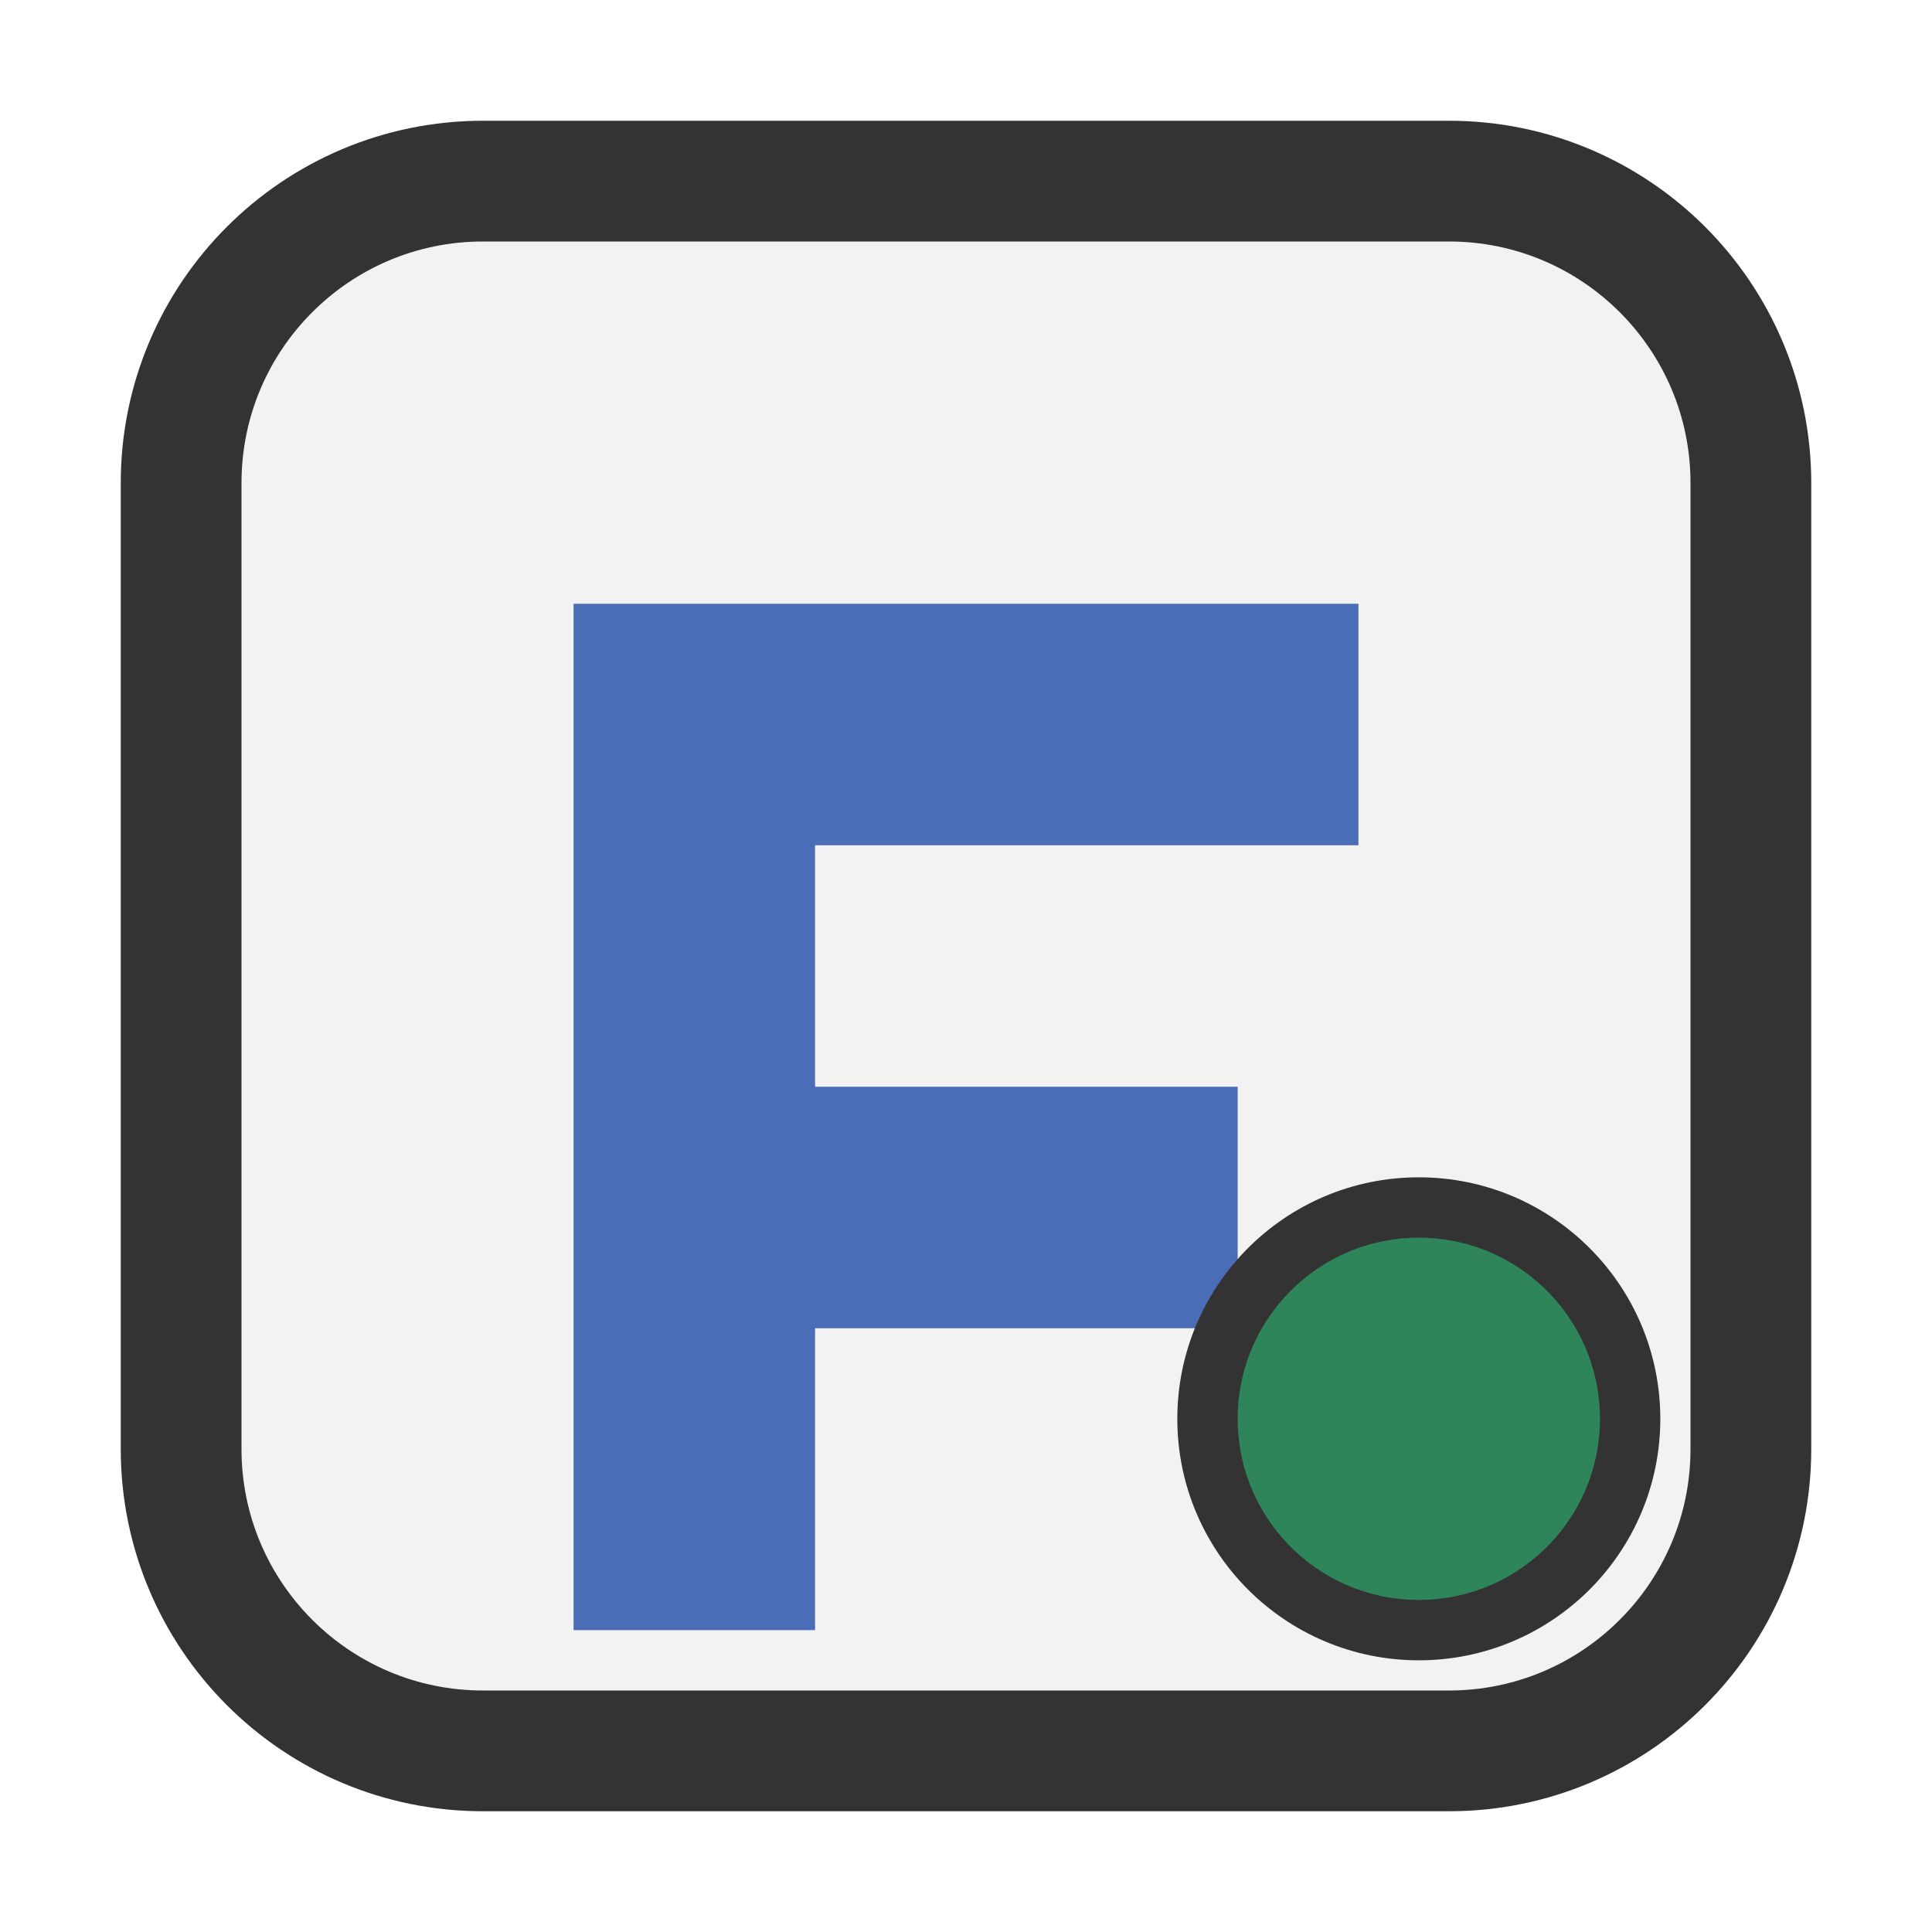
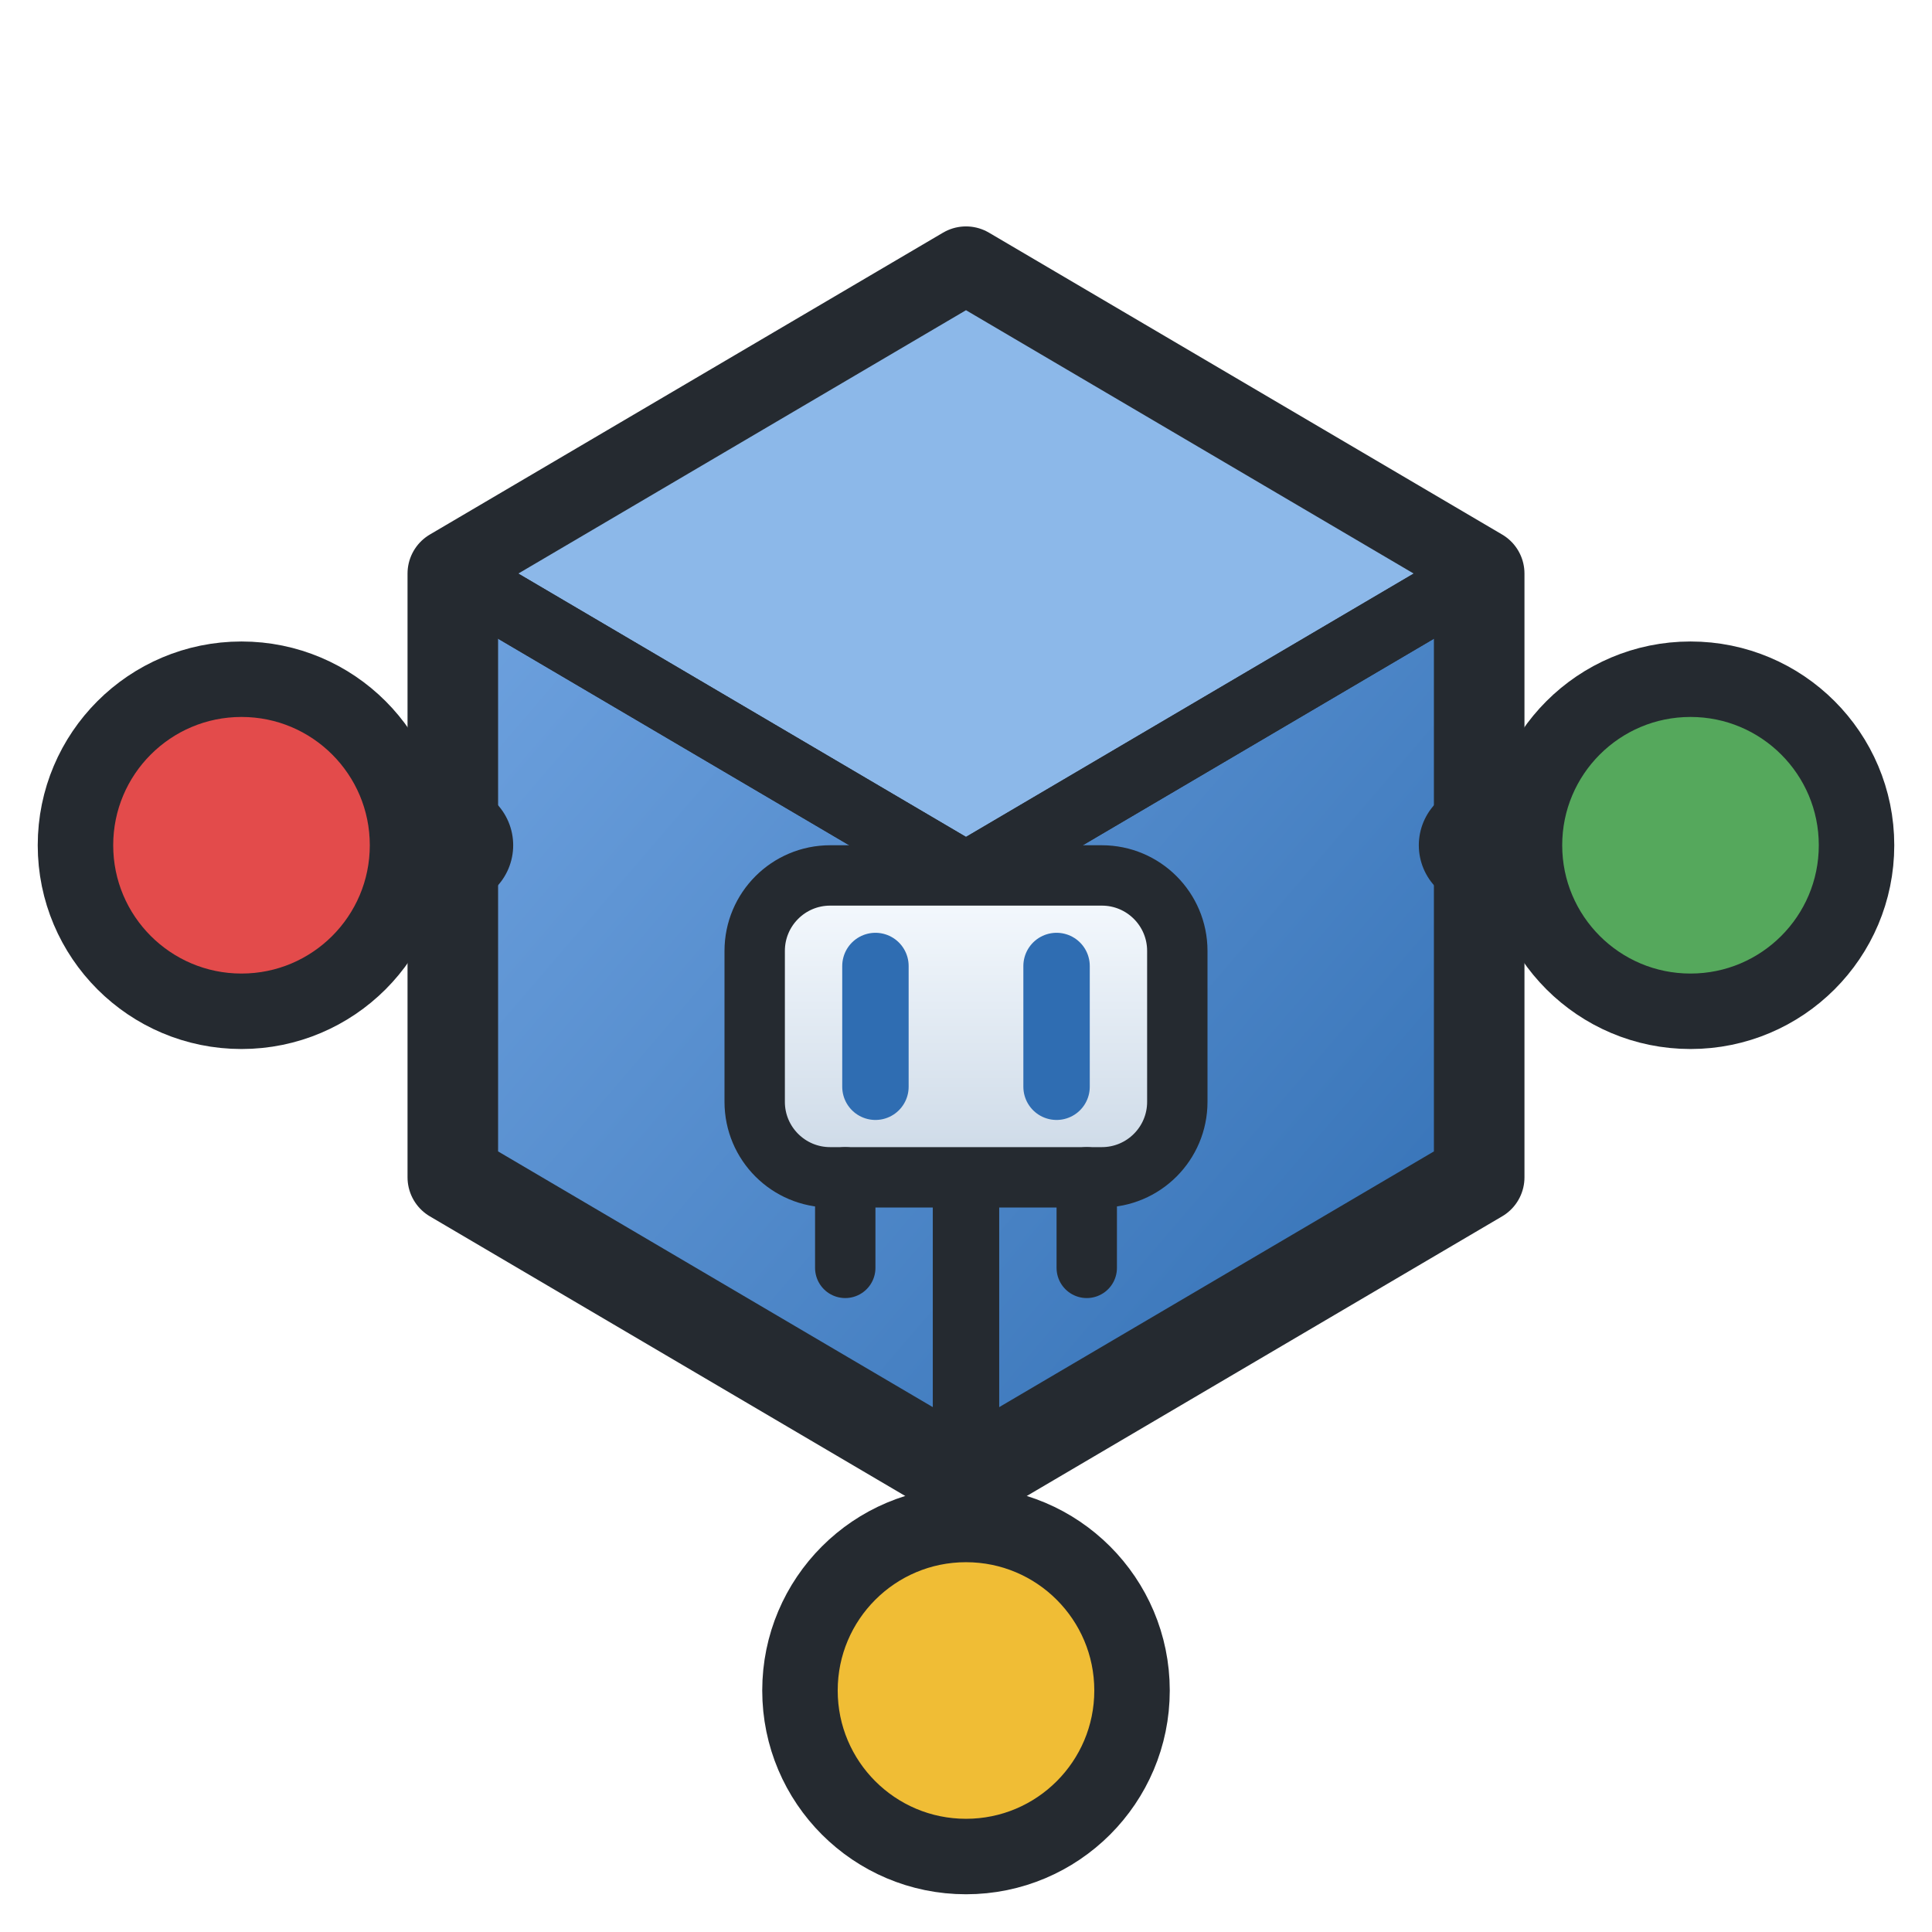
<svg xmlns="http://www.w3.org/2000/svg" width="64" height="64" viewBox="0 0 64 64">
-   <rect x="6" y="6" width="52" height="52" rx="10" fill="#f2f2f2" stroke="#333" stroke-width="4" />
-   <path d="M19 20h26v8H27v8h14v8H27v10h-8z" fill="#4b6cb7" />
-   <circle cx="47" cy="47" r="7" fill="#2f855a" stroke="#333" stroke-width="2" />
+   <defs>
+     <linearGradient id="hub" x1="0" y1="0" x2="1" y2="1">
+       <stop offset="0" stop-color="#78aae6" />
+       <stop offset="1" stop-color="#2f6db2" />
+     </linearGradient>
+     <linearGradient id="face" x1="0" y1="0" x2="0" y2="1">
+       <stop offset="0" stop-color="#f7fbff" />
+       <stop offset="1" stop-color="#cbd8e6" />
+     </linearGradient>
+   </defs>
+   <path d="M32 9 49 19v20L32 49 15 39V19z" fill="url(#hub)" stroke="#252a30" stroke-width="3" stroke-linejoin="round" />
+   <path d="m32 9 17 10-17 10-17-10z" fill="#8cb8e9" stroke="#252a30" stroke-width="2.2" stroke-linejoin="round" />
+   <path d="M32 29v20M15 19l17 10 17-10" fill="none" stroke="#252a30" stroke-width="2.2" stroke-linejoin="round" />
+   <path d="M15 28H8M49 28h7M32 49v7" fill="none" stroke="#252a30" stroke-width="4" stroke-linecap="round" />
+   <circle cx="8" cy="28" r="5.5" fill="#e34b4b" stroke="#252a30" stroke-width="2.5" />
+   <circle cx="56" cy="28" r="5.5" fill="#55a85c" stroke="#252a30" stroke-width="2.5" />
+   <circle cx="32" cy="56" r="5.5" fill="#f0bd35" stroke="#252a30" stroke-width="2.5" />
+   <rect x="25" y="29" width="14" height="10" rx="2.5" fill="url(#face)" stroke="#252a30" stroke-width="2" />
+   <path d="M29 32v4M35 32v4" stroke="#2f6db2" stroke-width="2.2" stroke-linecap="round" />
+   <path d="M28 39v3M36 39v3" stroke="#252a30" stroke-width="2" stroke-linecap="round" />
</svg>
